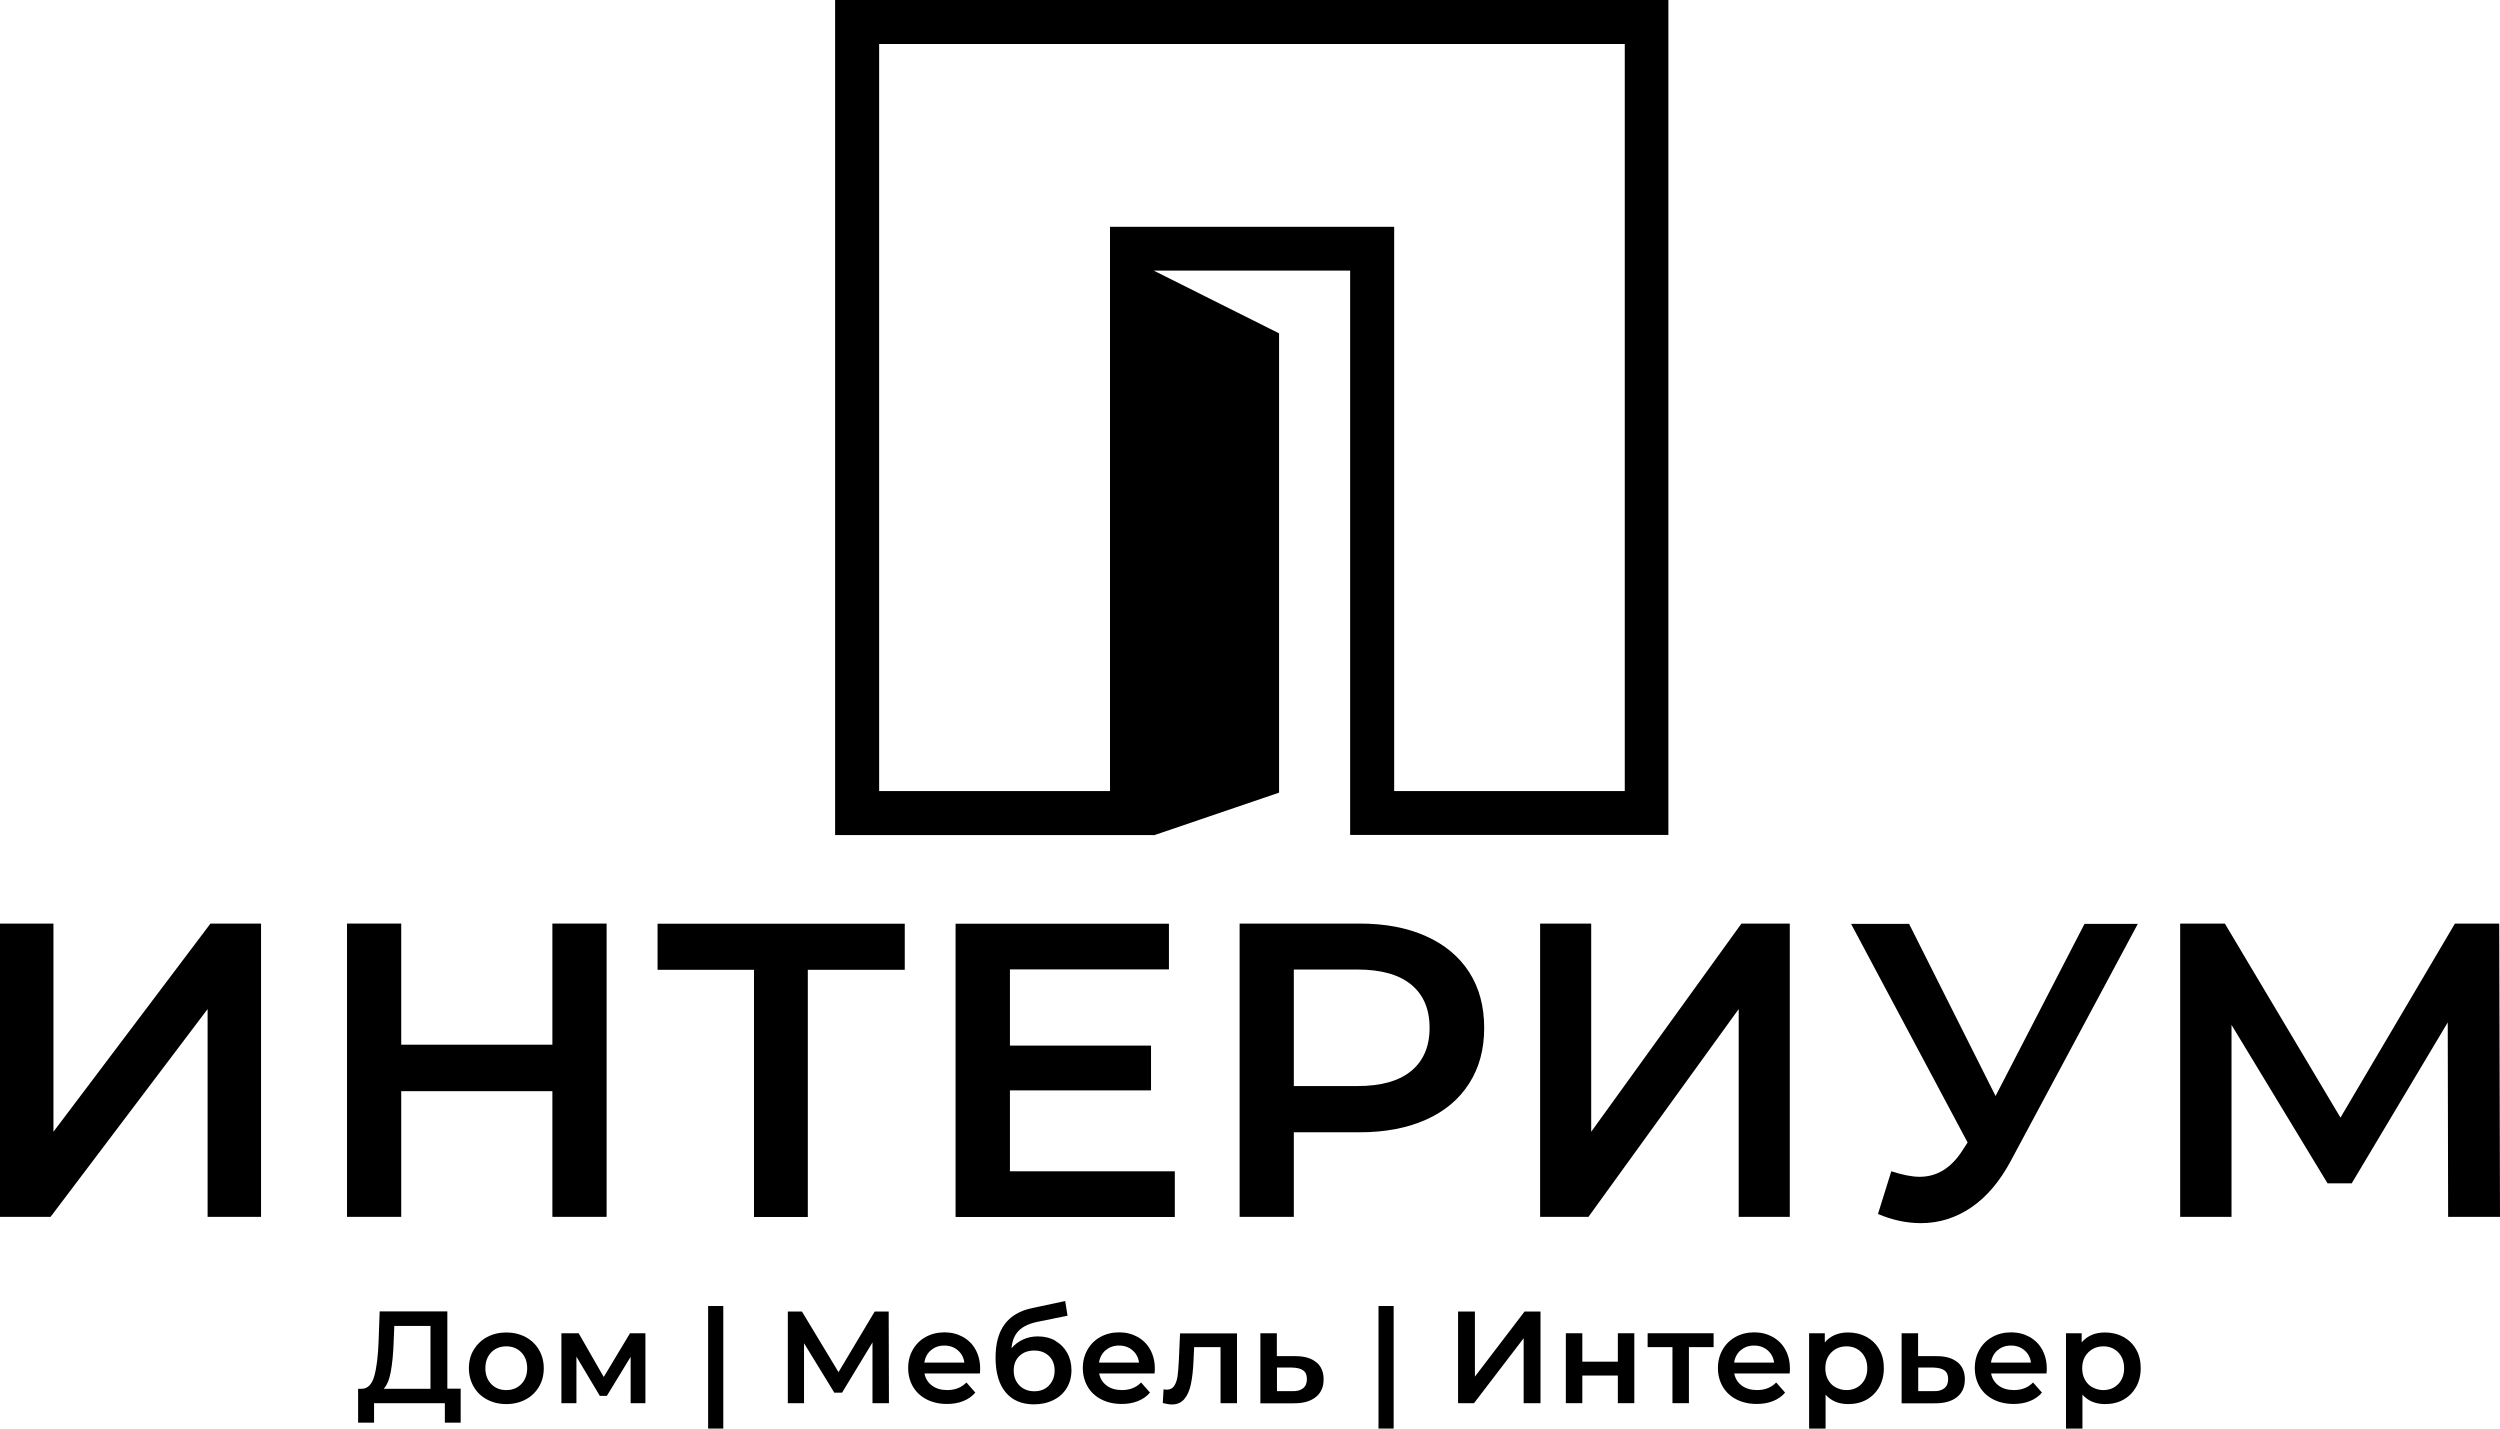
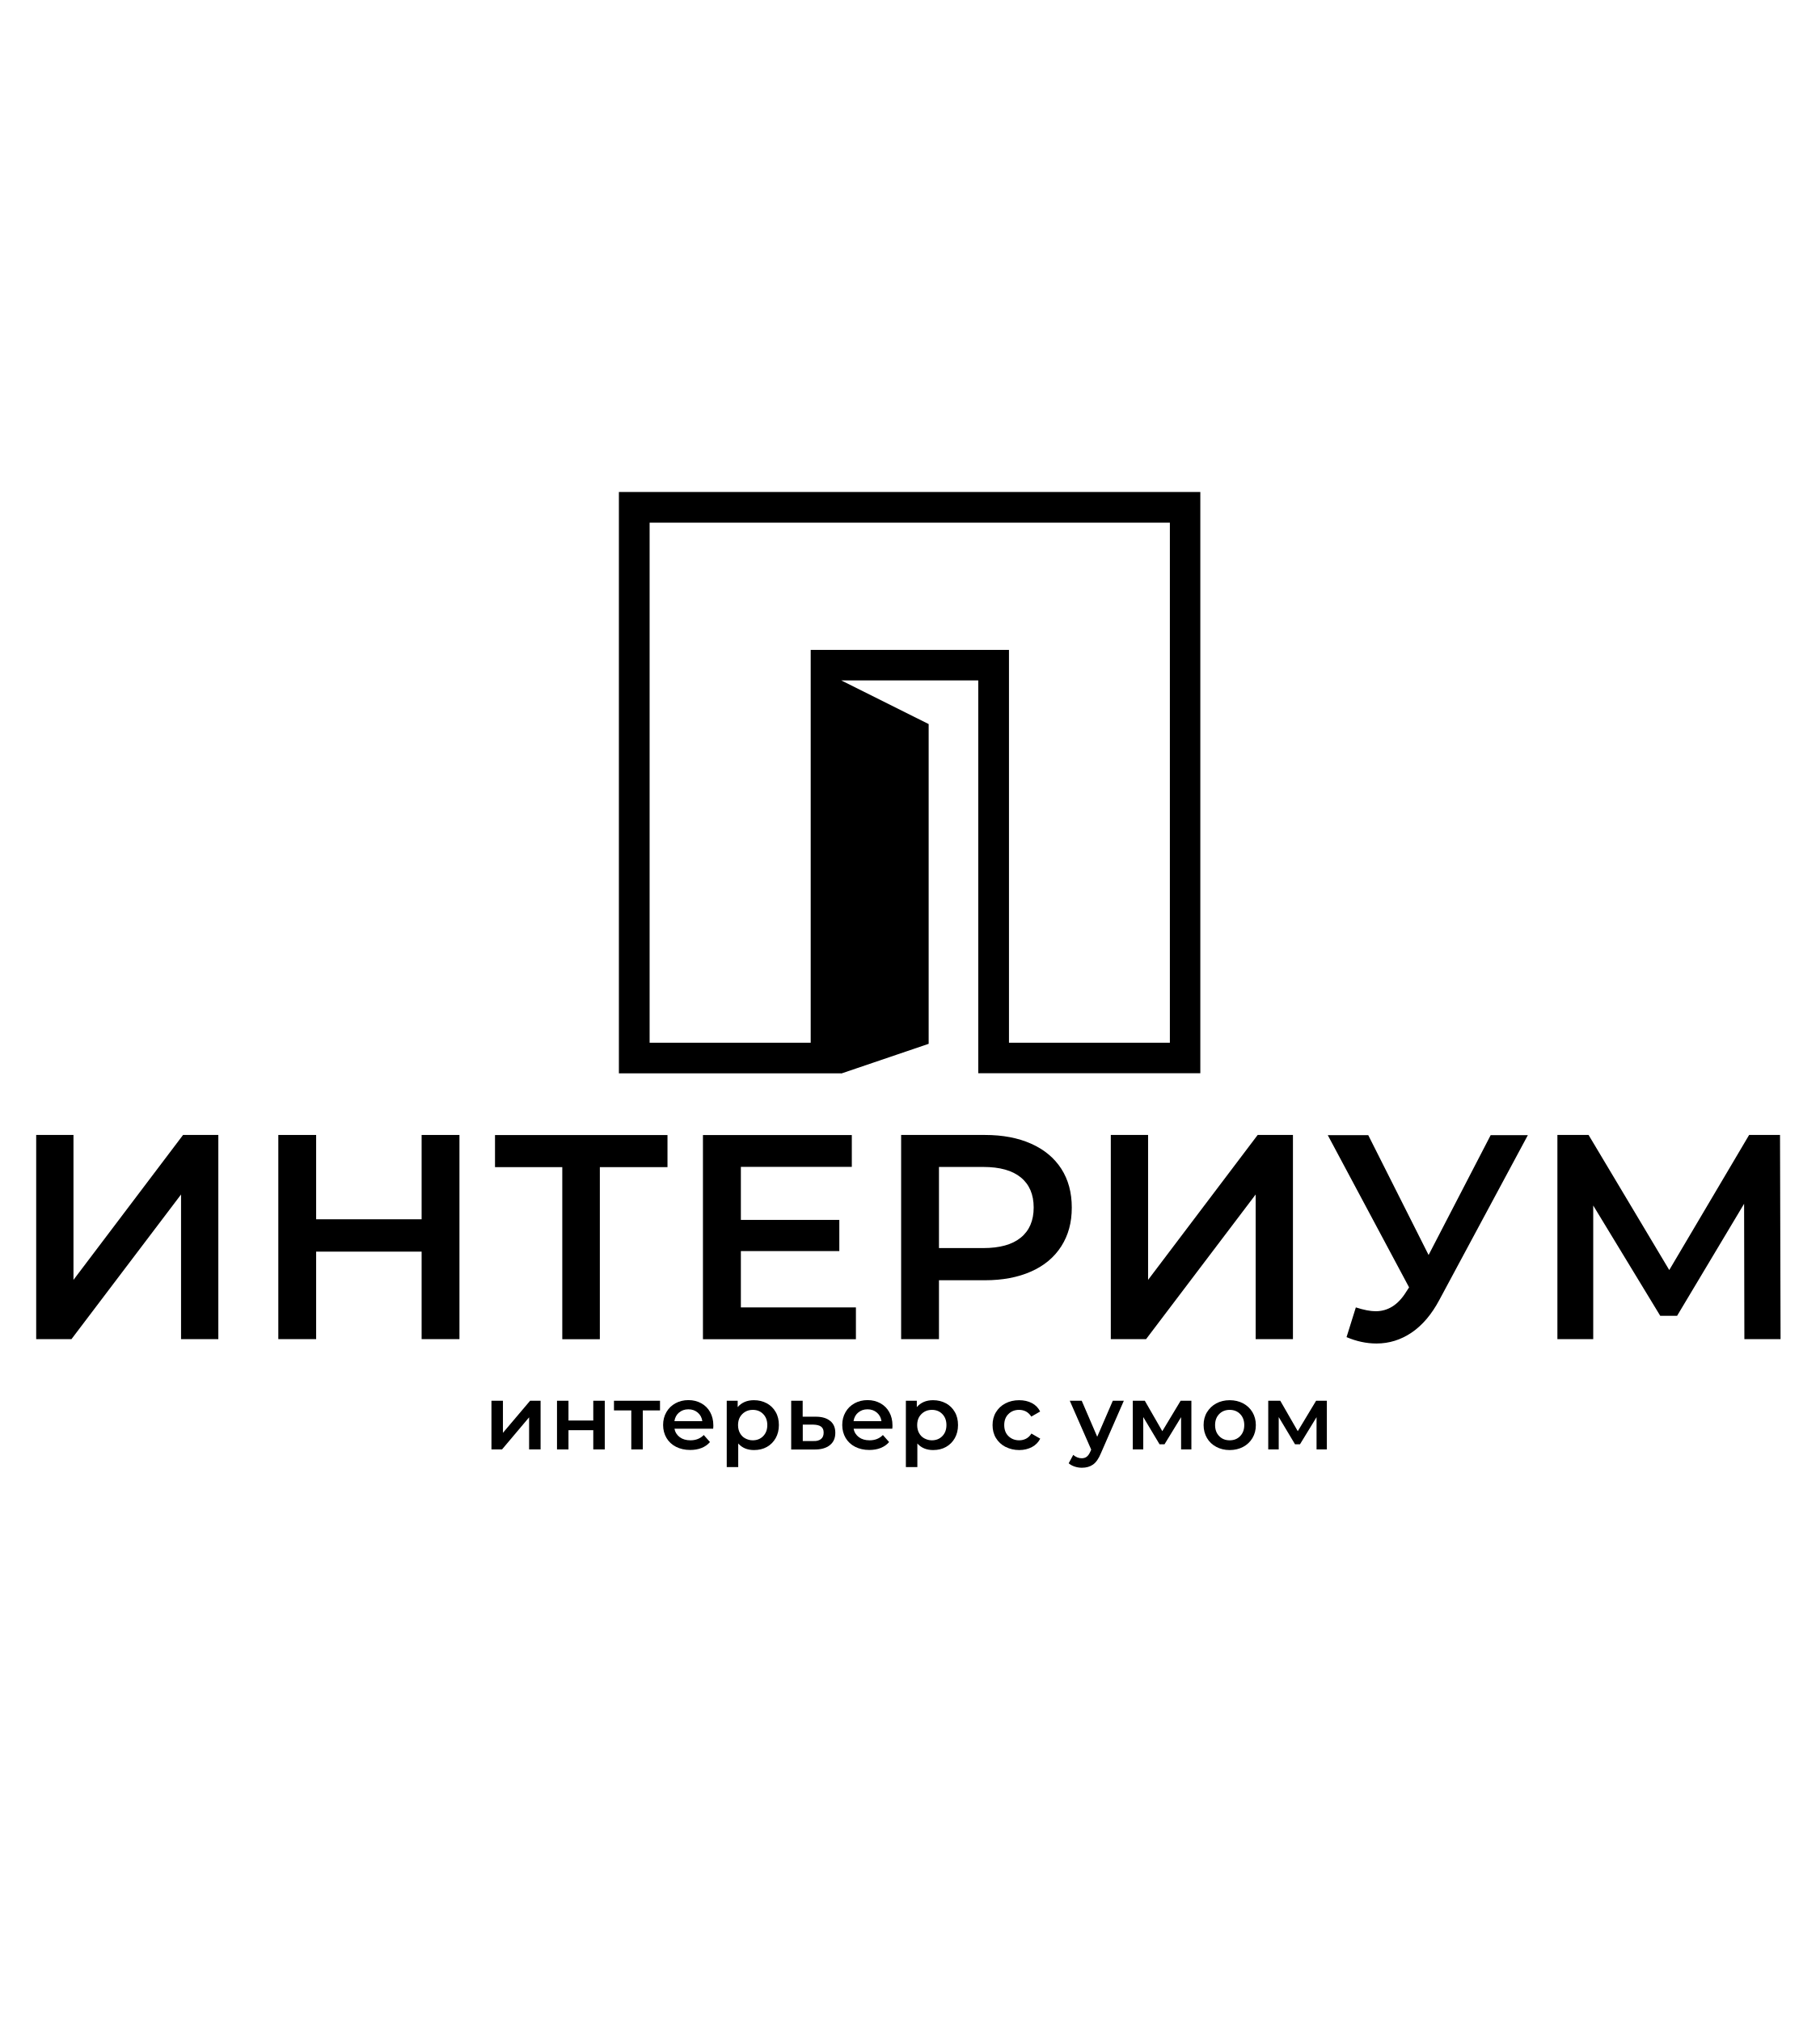
- <svg xmlns="http://www.w3.org/2000/svg" width="175" height="100" viewBox="0 0 175 100" fill="none">
-   <path d="M61.531 0H58.458V58.455H80.764V58.473L89.535 55.485V23.334L80.764 18.944H94.51V58.446H116.788V0H61.531ZM113.725 55.375H97.592V15.874H77.7V55.375H61.54V3.079H113.734V55.385L113.725 55.375Z" fill="black" />
-   <path d="M0 64.65H3.741V79.223L14.733 64.65H18.273V85.18H14.532V70.635L3.539 85.18H0V64.65Z" fill="black" />
-   <path d="M42.463 64.65V85.18H38.667V76.382H28.086V85.18H24.291V64.65H28.086V73.128H38.667V64.65H42.463Z" fill="black" />
-   <path d="M63.324 67.886H56.547V85.189H52.779V67.886H46.029V64.66H63.333V67.886H63.324Z" fill="black" />
-   <path d="M82.237 81.991V85.189H66.891V64.66H81.825V67.858H70.695V73.192H80.572V76.327H70.695V81.991H82.237Z" fill="black" />
-   <path d="M99.814 65.53C101.131 66.117 102.137 66.96 102.842 68.051C103.546 69.15 103.893 70.443 103.893 71.955C103.893 73.467 103.546 74.732 102.842 75.841C102.137 76.95 101.131 77.793 99.814 78.38C98.498 78.966 96.952 79.26 95.187 79.26H90.568V85.18H86.773V64.65H95.187C96.961 64.65 98.507 64.944 99.814 65.53ZM98.781 74.97C99.641 74.264 100.071 73.256 100.071 71.946C100.071 70.635 99.641 69.627 98.781 68.921C97.921 68.216 96.668 67.867 95.013 67.867H90.568V76.024H95.013C96.668 76.024 97.921 75.676 98.781 74.97Z" fill="black" />
-   <path d="M107.808 64.65H111.384V79.223L121.901 64.65H125.285V85.18H121.709V70.635L111.191 85.18H107.808V64.65Z" fill="black" />
-   <path d="M149.658 64.65L140.778 81.221C140 82.687 139.067 83.787 137.988 84.52C136.909 85.254 135.729 85.62 134.467 85.62C133.452 85.62 132.446 85.4 131.458 84.978L132.391 81.991C133.187 82.247 133.854 82.376 134.376 82.376C135.601 82.376 136.616 81.743 137.412 80.469L137.732 79.974L129.574 64.669H133.635L139.689 76.721L145.917 64.669H149.658V64.65Z" fill="black" />
-   <path d="M171.369 85.18L171.342 71.57L164.62 82.834H162.928L156.206 71.744V85.18H152.612V64.65H155.74L163.833 78.233L171.845 64.65H174.945L175 85.18H171.378H171.369Z" fill="black" />
-   <path d="M32.247 97.214V99.588H31.14V98.222H26.184V99.588H25.068V97.214H25.351C25.754 97.196 26.046 96.893 26.202 96.316C26.366 95.738 26.467 94.913 26.504 93.832L26.577 91.797H31.314V97.205H32.247V97.214ZM27.354 96.032C27.254 96.582 27.08 96.976 26.86 97.214H30.134V92.815H27.601L27.555 93.951C27.528 94.785 27.455 95.473 27.354 96.032Z" fill="black" />
-   <path d="M34.094 97.966C33.692 97.755 33.381 97.452 33.162 97.076C32.942 96.701 32.823 96.261 32.823 95.775C32.823 95.289 32.933 94.859 33.162 94.483C33.39 94.107 33.701 93.805 34.094 93.594C34.488 93.383 34.945 93.273 35.439 93.273C35.933 93.273 36.399 93.383 36.792 93.594C37.186 93.805 37.506 94.107 37.725 94.483C37.945 94.859 38.064 95.289 38.064 95.775C38.064 96.261 37.954 96.692 37.725 97.076C37.497 97.461 37.186 97.755 36.792 97.966C36.399 98.176 35.942 98.286 35.439 98.286C34.936 98.286 34.488 98.176 34.094 97.966ZM36.491 96.884C36.765 96.6 36.902 96.233 36.902 95.775C36.902 95.317 36.765 94.95 36.491 94.666C36.216 94.382 35.86 94.244 35.439 94.244C35.018 94.244 34.661 94.382 34.387 94.666C34.113 94.95 33.976 95.317 33.976 95.775C33.976 96.233 34.113 96.6 34.387 96.884C34.661 97.168 35.009 97.306 35.439 97.306C35.869 97.306 36.216 97.168 36.491 96.884Z" fill="black" />
-   <path d="M44.145 98.222V94.977L42.481 97.709H41.987L40.35 94.968V98.222H39.298V93.328H40.506L42.261 96.389L44.1 93.328H45.179V98.222H44.145Z" fill="black" />
-   <path d="M49.569 91.421H50.63V100H49.569V91.421Z" fill="black" />
-   <path d="M61.074 98.222V93.97L58.943 97.489H58.403L56.282 94.025V98.222H55.148V91.807H56.135L58.696 96.05L61.229 91.807H62.208L62.226 98.222H61.083H61.074Z" fill="black" />
-   <path d="M68.583 96.141H64.714C64.778 96.499 64.961 96.783 65.244 96.994C65.528 97.205 65.885 97.305 66.314 97.305C66.854 97.305 67.302 97.131 67.65 96.774L68.272 97.48C68.052 97.745 67.769 97.938 67.43 98.075C67.092 98.213 66.708 98.277 66.287 98.277C65.747 98.277 65.272 98.167 64.86 97.956C64.449 97.745 64.129 97.443 63.909 97.067C63.69 96.691 63.571 96.251 63.571 95.766C63.571 95.28 63.681 94.858 63.9 94.474C64.12 94.088 64.421 93.795 64.805 93.584C65.19 93.374 65.629 93.264 66.113 93.264C66.598 93.264 67.019 93.374 67.403 93.584C67.778 93.795 68.079 94.088 68.29 94.474C68.5 94.858 68.61 95.298 68.61 95.802C68.61 95.885 68.61 95.995 68.592 96.141H68.583ZM65.171 94.51C64.915 94.73 64.76 95.014 64.705 95.381H67.503C67.458 95.023 67.302 94.739 67.046 94.519C66.79 94.299 66.479 94.189 66.104 94.189C65.729 94.189 65.418 94.299 65.171 94.519V94.51Z" fill="black" />
-   <path d="M73.868 93.859C74.225 94.061 74.499 94.336 74.701 94.693C74.902 95.051 75.002 95.454 75.002 95.912C75.002 96.371 74.893 96.801 74.673 97.159C74.454 97.525 74.143 97.81 73.74 98.002C73.338 98.204 72.881 98.305 72.378 98.305C71.518 98.305 70.86 98.02 70.393 97.461C69.927 96.902 69.689 96.087 69.689 95.032C69.689 94.052 69.899 93.273 70.329 92.695C70.75 92.118 71.399 91.742 72.277 91.559L74.564 91.073L74.728 92.1L72.652 92.521C72.058 92.641 71.609 92.851 71.317 93.144C71.024 93.438 70.85 93.85 70.805 94.382C71.024 94.116 71.289 93.914 71.609 93.768C71.921 93.621 72.268 93.548 72.643 93.548C73.109 93.548 73.521 93.649 73.878 93.85L73.868 93.859ZM73.43 96.975C73.695 96.701 73.823 96.362 73.823 95.94C73.823 95.518 73.695 95.179 73.43 94.923C73.164 94.666 72.826 94.538 72.396 94.538C71.966 94.538 71.619 94.666 71.353 94.923C71.088 95.179 70.96 95.518 70.96 95.94C70.96 96.362 71.097 96.719 71.363 96.985C71.628 97.251 71.975 97.388 72.405 97.388C72.835 97.388 73.173 97.251 73.439 96.975H73.43Z" fill="black" />
-   <path d="M80.81 96.141H76.942C77.006 96.499 77.189 96.783 77.472 96.994C77.755 97.205 78.112 97.305 78.542 97.305C79.082 97.305 79.53 97.131 79.877 96.774L80.499 97.48C80.28 97.745 79.996 97.938 79.658 98.075C79.319 98.213 78.935 98.277 78.515 98.277C77.975 98.277 77.499 98.167 77.088 97.956C76.676 97.745 76.356 97.443 76.137 97.067C75.917 96.691 75.798 96.251 75.798 95.766C75.798 95.28 75.908 94.858 76.128 94.474C76.347 94.088 76.649 93.795 77.033 93.584C77.417 93.374 77.856 93.264 78.341 93.264C78.826 93.264 79.246 93.374 79.63 93.584C80.005 93.795 80.307 94.088 80.517 94.474C80.728 94.858 80.838 95.298 80.838 95.802C80.838 95.885 80.838 95.995 80.819 96.141H80.81ZM77.399 94.51C77.143 94.73 76.987 95.014 76.932 95.381H79.731C79.685 95.023 79.53 94.739 79.274 94.519C79.018 94.299 78.707 94.189 78.332 94.189C77.957 94.189 77.646 94.299 77.399 94.519V94.51Z" fill="black" />
-   <path d="M86.59 93.328V98.222H85.438V94.299H83.59L83.545 95.271C83.517 95.921 83.453 96.462 83.362 96.893C83.27 97.333 83.124 97.672 82.904 97.928C82.694 98.185 82.401 98.313 82.036 98.313C81.862 98.313 81.652 98.277 81.395 98.213L81.45 97.25C81.533 97.269 81.606 97.278 81.67 97.278C81.908 97.278 82.081 97.186 82.2 97.003C82.319 96.82 82.392 96.59 82.429 96.334C82.466 96.077 82.493 95.701 82.52 95.225L82.603 93.337H86.59V93.328Z" fill="black" />
-   <path d="M92.15 95.362C92.489 95.646 92.653 96.04 92.653 96.554C92.653 97.094 92.471 97.507 92.096 97.8C91.73 98.094 91.209 98.24 90.532 98.231H88.227V93.328H89.379V94.931H90.696C91.327 94.931 91.803 95.078 92.141 95.362H92.15ZM91.218 97.177C91.401 97.03 91.483 96.82 91.483 96.535C91.483 96.251 91.401 96.059 91.227 95.93C91.053 95.802 90.797 95.738 90.44 95.729H89.388V97.379H90.44C90.779 97.397 91.035 97.324 91.218 97.177Z" fill="black" />
-   <path d="M96.495 91.421H97.555V100H96.495V91.421Z" fill="black" />
-   <path d="M102.064 91.807H103.244V96.362L106.72 91.807H107.835V98.222H106.656V93.676L103.18 98.222H102.064V91.807Z" fill="black" />
-   <path d="M109.609 93.328H110.762V95.317H113.249V93.328H114.402V98.222H113.249V96.288H110.762V98.222H109.609V93.328Z" fill="black" />
-   <path d="M119.953 94.299H118.224V98.222H117.072V94.299H115.334V93.328H119.953V94.299Z" fill="black" />
-   <path d="M125.267 96.141H121.398C121.462 96.499 121.645 96.783 121.929 96.994C122.212 97.205 122.569 97.305 122.999 97.305C123.538 97.305 123.986 97.131 124.334 96.774L124.956 97.48C124.736 97.745 124.453 97.938 124.114 98.075C123.776 98.213 123.392 98.277 122.971 98.277C122.432 98.277 121.956 98.167 121.544 97.956C121.133 97.745 120.813 97.443 120.593 97.067C120.374 96.691 120.255 96.251 120.255 95.766C120.255 95.28 120.365 94.858 120.584 94.474C120.804 94.088 121.105 93.795 121.49 93.584C121.874 93.374 122.313 93.264 122.797 93.264C123.282 93.264 123.703 93.374 124.087 93.584C124.462 93.795 124.764 94.088 124.974 94.474C125.184 94.858 125.294 95.298 125.294 95.802C125.294 95.885 125.294 95.995 125.276 96.141H125.267ZM121.855 94.51C121.599 94.73 121.444 95.014 121.389 95.381H124.187C124.142 95.023 123.986 94.739 123.73 94.519C123.474 94.299 123.163 94.189 122.788 94.189C122.413 94.189 122.102 94.299 121.855 94.519V94.51Z" fill="black" />
-   <path d="M130.662 93.585C131.037 93.795 131.339 94.089 131.549 94.464C131.769 94.84 131.869 95.28 131.869 95.775C131.869 96.27 131.76 96.71 131.549 97.086C131.33 97.471 131.037 97.764 130.662 97.975C130.287 98.185 129.857 98.286 129.373 98.286C128.705 98.286 128.184 98.066 127.791 97.626V100H126.638V93.328H127.736V93.969C127.928 93.74 128.165 93.566 128.44 93.447C128.714 93.328 129.025 93.273 129.364 93.273C129.839 93.273 130.269 93.374 130.653 93.585H130.662ZM130.296 96.884C130.571 96.6 130.708 96.233 130.708 95.775C130.708 95.317 130.571 94.95 130.296 94.666C130.022 94.382 129.674 94.244 129.245 94.244C128.97 94.244 128.714 94.309 128.495 94.437C128.275 94.565 128.101 94.739 127.964 94.969C127.836 95.198 127.772 95.473 127.772 95.775C127.772 96.078 127.836 96.352 127.964 96.582C128.092 96.811 128.266 96.994 128.495 97.113C128.723 97.232 128.961 97.306 129.245 97.306C129.665 97.306 130.022 97.168 130.296 96.884Z" fill="black" />
-   <path d="M137.037 95.362C137.375 95.646 137.54 96.04 137.54 96.554C137.54 97.094 137.357 97.507 136.982 97.8C136.616 98.094 136.095 98.24 135.418 98.231H133.113V93.328H134.266V94.931H135.583C136.214 94.931 136.689 95.078 137.028 95.362H137.037ZM136.104 97.177C136.287 97.03 136.369 96.82 136.369 96.535C136.369 96.251 136.287 96.059 136.113 95.93C135.939 95.802 135.683 95.738 135.326 95.729H134.275V97.379H135.326C135.665 97.397 135.921 97.324 136.104 97.177Z" fill="black" />
-   <path d="M143.247 96.141H139.378C139.442 96.499 139.625 96.783 139.909 96.994C140.192 97.205 140.549 97.305 140.979 97.305C141.518 97.305 141.966 97.131 142.314 96.774L142.936 97.48C142.716 97.745 142.433 97.938 142.094 98.075C141.756 98.213 141.372 98.277 140.951 98.277C140.412 98.277 139.936 98.167 139.524 97.956C139.113 97.745 138.793 97.443 138.573 97.067C138.354 96.691 138.235 96.251 138.235 95.766C138.235 95.28 138.345 94.858 138.564 94.474C138.784 94.088 139.085 93.795 139.47 93.584C139.854 93.374 140.293 93.264 140.777 93.264C141.262 93.264 141.683 93.374 142.067 93.584C142.442 93.795 142.744 94.088 142.954 94.474C143.164 94.858 143.274 95.298 143.274 95.802C143.274 95.885 143.274 95.995 143.256 96.141H143.247ZM139.835 94.51C139.579 94.73 139.424 95.014 139.369 95.381H142.167C142.122 95.023 141.966 94.739 141.71 94.519C141.454 94.299 141.143 94.189 140.768 94.189C140.393 94.189 140.082 94.299 139.835 94.519V94.51Z" fill="black" />
-   <path d="M148.643 93.585C149.018 93.795 149.319 94.089 149.53 94.464C149.749 94.84 149.85 95.28 149.85 95.775C149.85 96.27 149.74 96.71 149.53 97.086C149.31 97.471 149.018 97.764 148.643 97.975C148.268 98.185 147.838 98.286 147.353 98.286C146.686 98.286 146.164 98.066 145.771 97.626V100H144.619V93.328H145.716V93.969C145.908 93.74 146.146 93.566 146.42 93.447C146.695 93.328 147.006 93.273 147.344 93.273C147.82 93.273 148.249 93.374 148.634 93.585H148.643ZM148.277 96.884C148.551 96.6 148.688 96.233 148.688 95.775C148.688 95.317 148.551 94.95 148.277 94.666C148.003 94.382 147.655 94.244 147.225 94.244C146.951 94.244 146.695 94.309 146.475 94.437C146.256 94.565 146.082 94.739 145.945 94.969C145.817 95.198 145.753 95.473 145.753 95.775C145.753 96.078 145.817 96.352 145.945 96.582C146.073 96.811 146.247 96.994 146.475 97.113C146.704 97.232 146.942 97.306 147.225 97.306C147.646 97.306 148.003 97.168 148.277 96.884Z" fill="black" />
+ <svg xmlns="http://www.w3.org/2000/svg" id="a" viewBox="0 0 199.57 221.73">
+   <path d="M71.25,53.98h-3.36v63.78h24.39v.02l9.59-3.26v-35.08l-9.59-4.79h15.03v43.1h24.36V53.98h-60.42Zm57.07,60.42h-17.64v-43.1h-21.75v43.1h-17.67V57.34h57.07v57.07Z" />
+   <g>
+     <path d="M3.97,124.52h4.09v15.9l12.02-15.9h3.87v22.4h-4.09v-15.87l-12.02,15.87H3.97v-22.4Z" />
+     <path d="M50.4,124.52v22.4h-4.15v-9.6h-11.57v9.6h-4.15v-22.4h4.15v9.25h11.57v-9.25h4.15Z" />
+     <path d="M73.21,128.05h-7.41v18.88h-4.12v-18.88h-7.38v-3.52h18.92v3.52Z" />
+     <path d="M93.89,143.44v3.49h-16.78v-22.4h16.33v3.49h-12.17v5.82h10.8v3.42h-10.8v6.18h12.62Z" />
+     <path d="M113.11,125.48c1.44,.64,2.54,1.56,3.31,2.75,.77,1.2,1.15,2.61,1.15,4.26s-.38,3.03-1.15,4.24c-.77,1.21-1.87,2.13-3.31,2.77-1.44,.64-3.13,.96-5.06,.96h-5.05v6.46h-4.15v-22.4h9.2c1.94,0,3.63,.32,5.06,.96Zm-1.13,10.3c.94-.77,1.41-1.87,1.41-3.3s-.47-2.53-1.41-3.3c-.94-.77-2.31-1.15-4.12-1.15h-4.86v8.9h4.86c1.81,0,3.18-.38,4.12-1.15Z" />
+     <path d="M121.85,124.52h4.09v15.9l12.02-15.9h3.87v22.4h-4.09v-15.87l-12.02,15.87h-3.87v-22.4Z" />
+     <path d="M167.61,124.52l-9.71,18.08c-.85,1.6-1.87,2.8-3.05,3.6-1.18,.8-2.47,1.2-3.85,1.2-1.11,0-2.21-.24-3.29-.7l1.02-3.26c.87,.28,1.6,.42,2.17,.42,1.34,0,2.45-.69,3.32-2.08l.35-.54-8.92-16.7h4.44l6.62,13.15,6.81-13.15h4.09Z" />
+     <path d="M191.35,146.92l-.03-14.85-7.35,12.29h-1.85l-7.35-12.1v14.66h-3.93v-22.4h3.42l8.85,14.82,8.76-14.82h3.39l.06,22.4h-3.96Z" />
+   </g>
+   <g>
+     <path d="M53.91,153.68h1.26v3.52l2.98-3.52h1.15v5.34h-1.26v-3.52l-2.97,3.52h-1.16v-5.34Z" />
+     <path d="M61.1,153.68h1.26v2.17h2.72v-2.17h1.26v5.34h-1.26v-2.11h-2.72v2.11h-1.26v-5.34Z" />
+     <path d="M72.4,154.74h-1.89v4.28h-1.26v-4.28h-1.9v-1.06h5.05v1.06Z" />
+     <path d="M78.22,156.75h-4.23c.07,.39,.27,.7,.58,.93,.31,.23,.7,.34,1.17,.34,.59,0,1.08-.19,1.46-.58l.68,.77c-.24,.29-.55,.5-.92,.65-.37,.15-.79,.22-1.25,.22-.59,0-1.11-.12-1.56-.35s-.8-.56-1.04-.97-.37-.89-.37-1.42,.12-.99,.36-1.41c.24-.42,.57-.74,.99-.97s.9-.35,1.43-.35,.99,.12,1.41,.35c.41,.23,.74,.55,.97,.97s.35,.9,.35,1.45c0,.09,0,.21-.02,.37Zm-3.73-1.78c-.28,.24-.45,.55-.51,.95h3.06c-.05-.39-.22-.7-.5-.94s-.62-.36-1.03-.36-.75,.12-1.02,.36Z" />
+     <path d="M84.12,153.96c.41,.23,.74,.55,.97,.96,.24,.41,.35,.89,.35,1.43s-.12,1.02-.35,1.43c-.24,.42-.56,.74-.97,.97s-.88,.34-1.41,.34c-.73,0-1.3-.24-1.73-.72v2.59h-1.26v-7.28h1.2v.7c.21-.25,.47-.44,.77-.57s.64-.19,1.01-.19c.52,0,.99,.11,1.41,.34Zm-.4,3.6c.3-.31,.45-.71,.45-1.21s-.15-.9-.45-1.21c-.3-.31-.68-.46-1.15-.46-.3,0-.58,.07-.82,.21s-.43,.33-.58,.58c-.14,.25-.21,.55-.21,.88s.07,.63,.21,.88c.14,.25,.33,.45,.58,.58s.51,.21,.82,.21c.46,0,.85-.15,1.15-.46Z" />
+     <path d="M91.08,155.9c.37,.31,.55,.74,.55,1.3,0,.59-.2,1.04-.61,1.36-.4,.32-.97,.48-1.71,.47h-2.52v-5.35h1.26v1.75h1.44c.69,0,1.21,.16,1.58,.47Zm-1.02,1.98c.2-.16,.29-.39,.29-.7s-.09-.52-.28-.66-.47-.21-.86-.22h-1.15v1.8h1.15c.37,.02,.65-.06,.85-.22Z" />
+     <path d="M97.87,156.75h-4.23c.07,.39,.27,.7,.58,.93,.31,.23,.7,.34,1.17,.34,.59,0,1.08-.19,1.46-.58l.68,.77c-.24,.29-.55,.5-.92,.65-.37,.15-.79,.22-1.25,.22-.59,0-1.11-.12-1.56-.35s-.8-.56-1.04-.97-.37-.89-.37-1.42,.12-.99,.36-1.41c.24-.42,.57-.74,.99-.97s.9-.35,1.43-.35,.99,.12,1.41,.35c.41,.23,.74,.55,.97,.97s.35,.9,.35,1.45c0,.09,0,.21-.02,.37Zm-3.73-1.78c-.28,.24-.45,.55-.51,.95h3.06c-.05-.39-.22-.7-.5-.94s-.62-.36-1.03-.36-.75,.12-1.02,.36Z" />
+     <path d="M103.77,153.96c.41,.23,.74,.55,.97,.96,.24,.41,.35,.89,.35,1.43s-.12,1.02-.35,1.43c-.24,.42-.56,.74-.97,.97s-.88,.34-1.41,.34c-.73,0-1.3-.24-1.73-.72v2.59h-1.26v-7.28h1.2v.7c.21-.25,.47-.44,.77-.57s.64-.19,1.01-.19c.52,0,.99,.11,1.41,.34Zm-.4,3.6c.3-.31,.45-.71,.45-1.21s-.15-.9-.45-1.21c-.3-.31-.68-.46-1.15-.46-.3,0-.58,.07-.82,.21s-.43,.33-.58,.58c-.14,.25-.21,.55-.21,.88s.07,.63,.21,.88c.14,.25,.33,.45,.58,.58s.51,.21,.82,.21c.46,0,.85-.15,1.15-.46Z" />
+     <path d="M110.29,158.74c-.44-.23-.79-.56-1.04-.97s-.37-.89-.37-1.42,.12-1,.37-1.41,.59-.74,1.04-.97c.44-.23,.94-.35,1.51-.35,.53,0,1,.11,1.4,.32,.4,.21,.7,.52,.9,.92l-.97,.56c-.16-.25-.35-.43-.58-.56-.23-.12-.49-.18-.76-.18-.47,0-.86,.15-1.17,.46-.31,.3-.46,.71-.46,1.21s.15,.91,.46,1.21c.31,.3,.7,.46,1.18,.46,.28,0,.53-.06,.76-.18,.23-.12,.43-.31,.58-.56l.97,.56c-.21,.4-.51,.71-.91,.92s-.86,.33-1.39,.33c-.56,0-1.06-.12-1.5-.35Z" />
+     <path d="M123.28,153.68l-2.52,5.77c-.24,.58-.52,.99-.86,1.23-.34,.24-.74,.35-1.22,.35-.27,0-.53-.04-.8-.13s-.48-.21-.65-.36l.5-.92c.12,.11,.26,.2,.43,.27,.17,.07,.33,.1,.5,.1,.22,0,.41-.06,.55-.17,.15-.11,.28-.3,.4-.57l.09-.21-2.35-5.36h1.31l1.7,3.95,1.71-3.95h1.21Z" />
+     <path d="M129.56,159.02v-3.54l-1.82,2.98h-.54l-1.79-2.99v3.55h-1.15v-5.34h1.32l1.92,3.34,2.01-3.34h1.18v5.34h-1.13Z" />
+     <path d="M133.42,158.74c-.44-.23-.78-.56-1.02-.97s-.37-.89-.37-1.42,.12-1,.37-1.41,.59-.74,1.02-.97,.93-.35,1.47-.35,1.05,.12,1.48,.35,.78,.56,1.02,.97,.37,.88,.37,1.41-.12,1-.37,1.42-.59,.74-1.02,.97-.93,.35-1.48,.35-1.04-.12-1.47-.35Zm2.62-1.18c.3-.31,.45-.71,.45-1.21s-.15-.9-.45-1.21-.69-.46-1.15-.46-.85,.15-1.15,.46c-.3,.31-.45,.71-.45,1.21s.15,.9,.45,1.21c.3,.31,.68,.46,1.15,.46s.85-.15,1.15-.46Z" />
+     <path d="M144.42,159.02v-3.54l-1.82,2.98h-.54l-1.79-2.99v3.55h-1.15v-5.34h1.32l1.92,3.34,2.01-3.34h1.18v5.34h-1.13Z" />
+   </g>
</svg>
